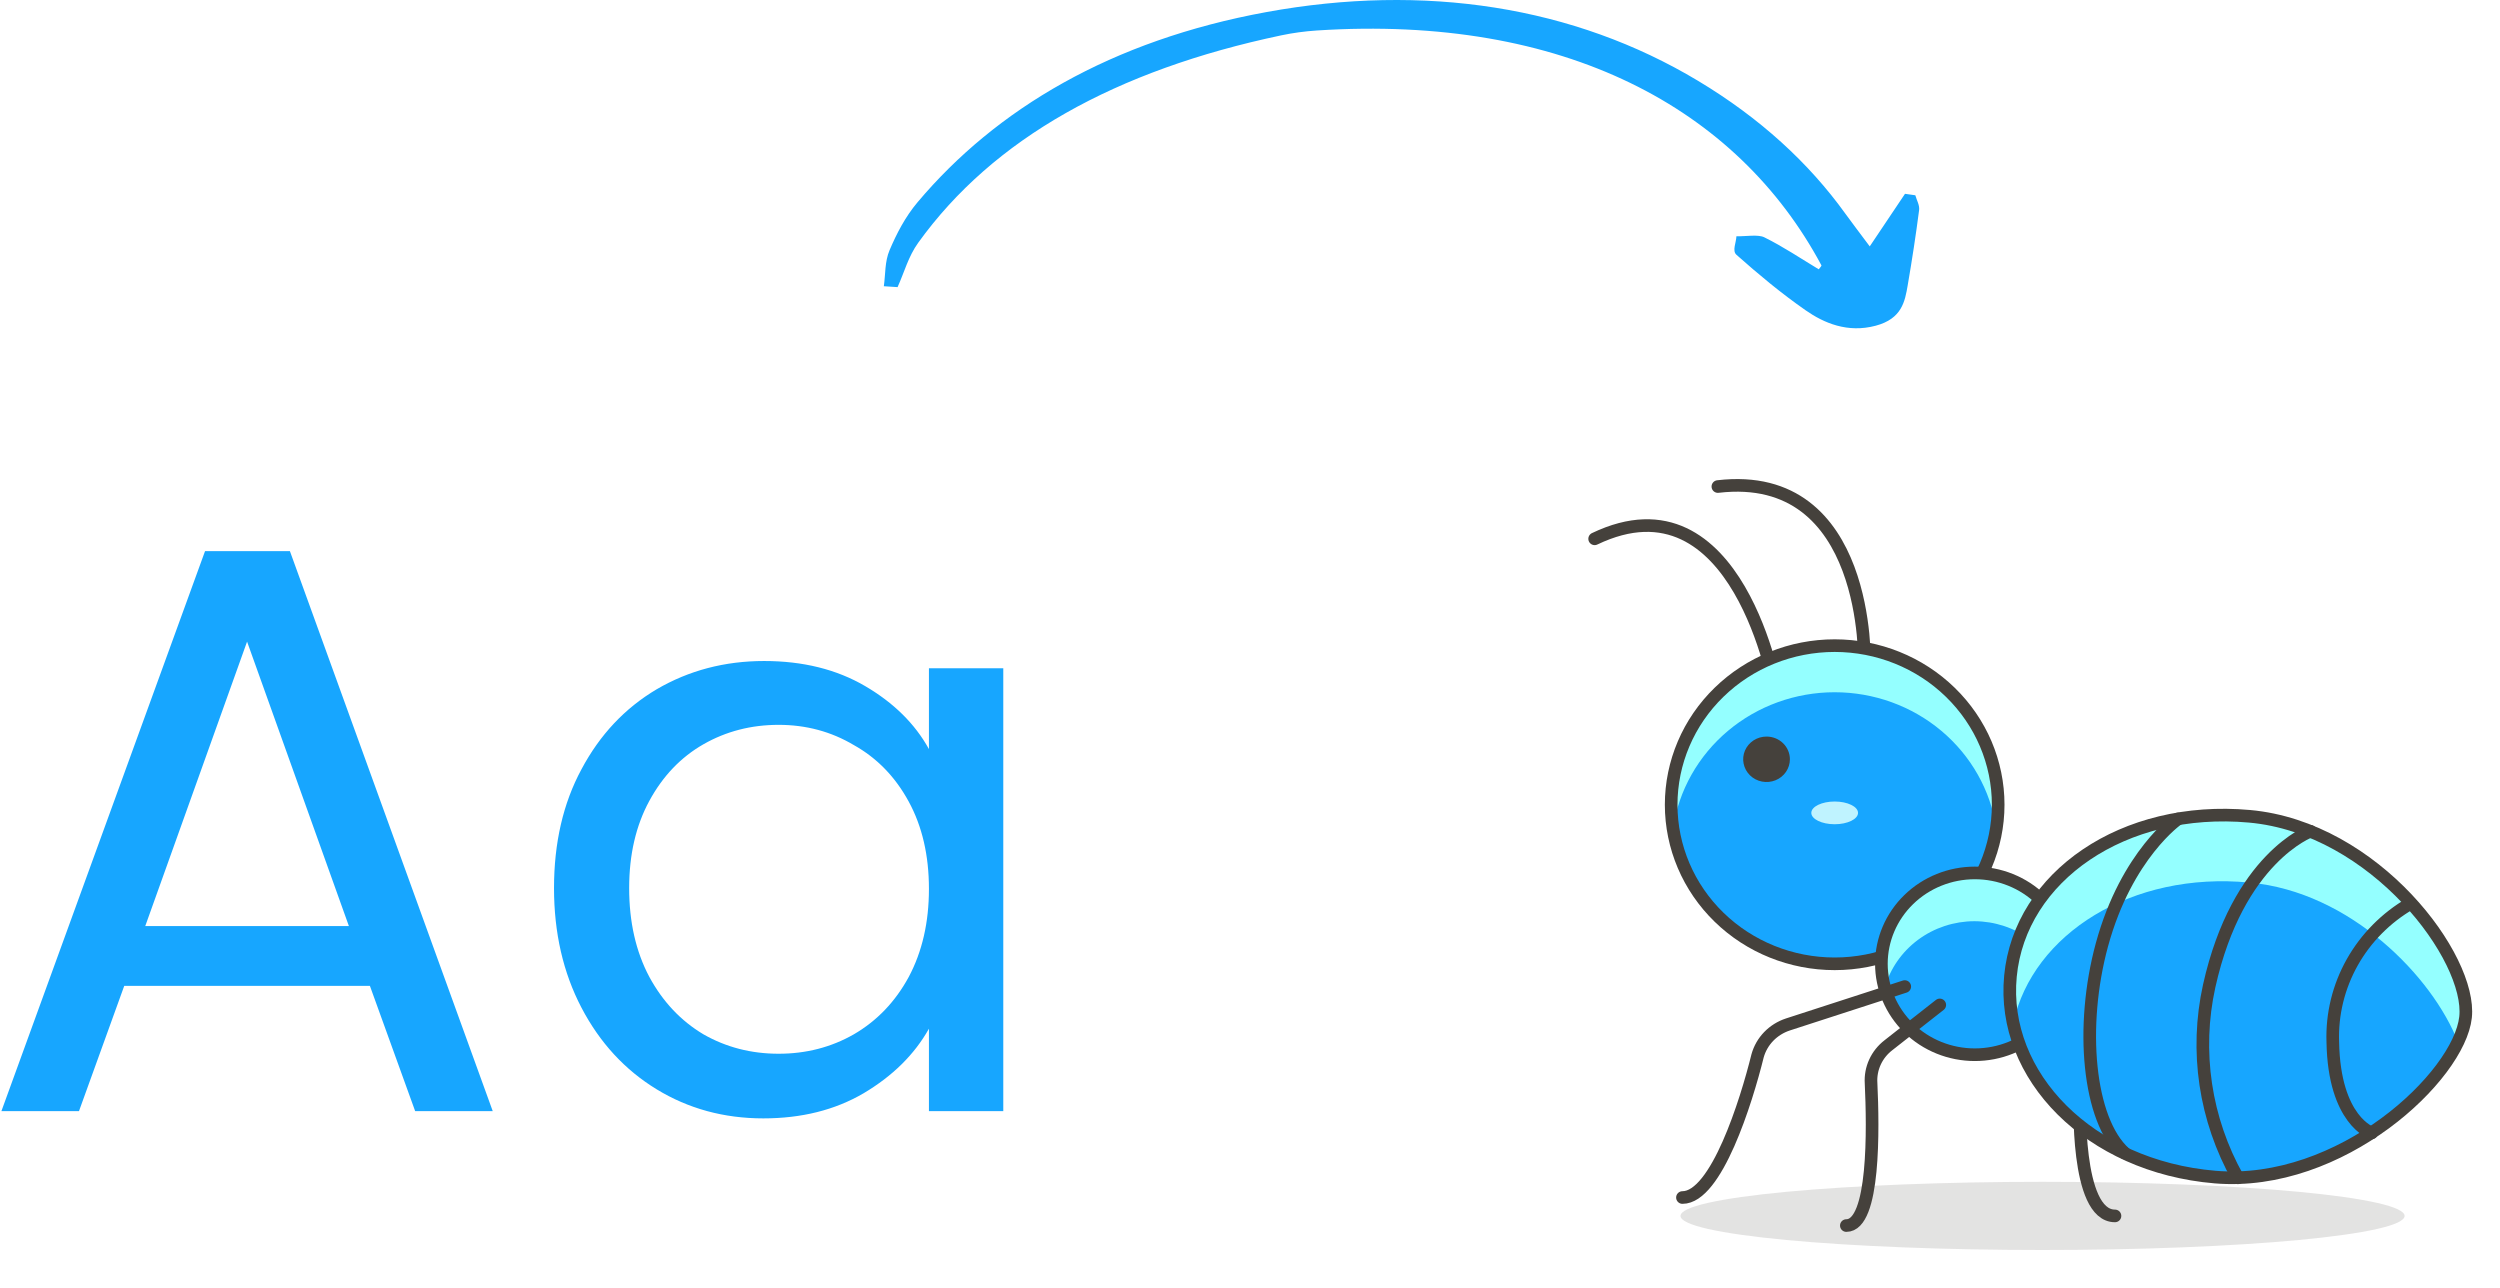
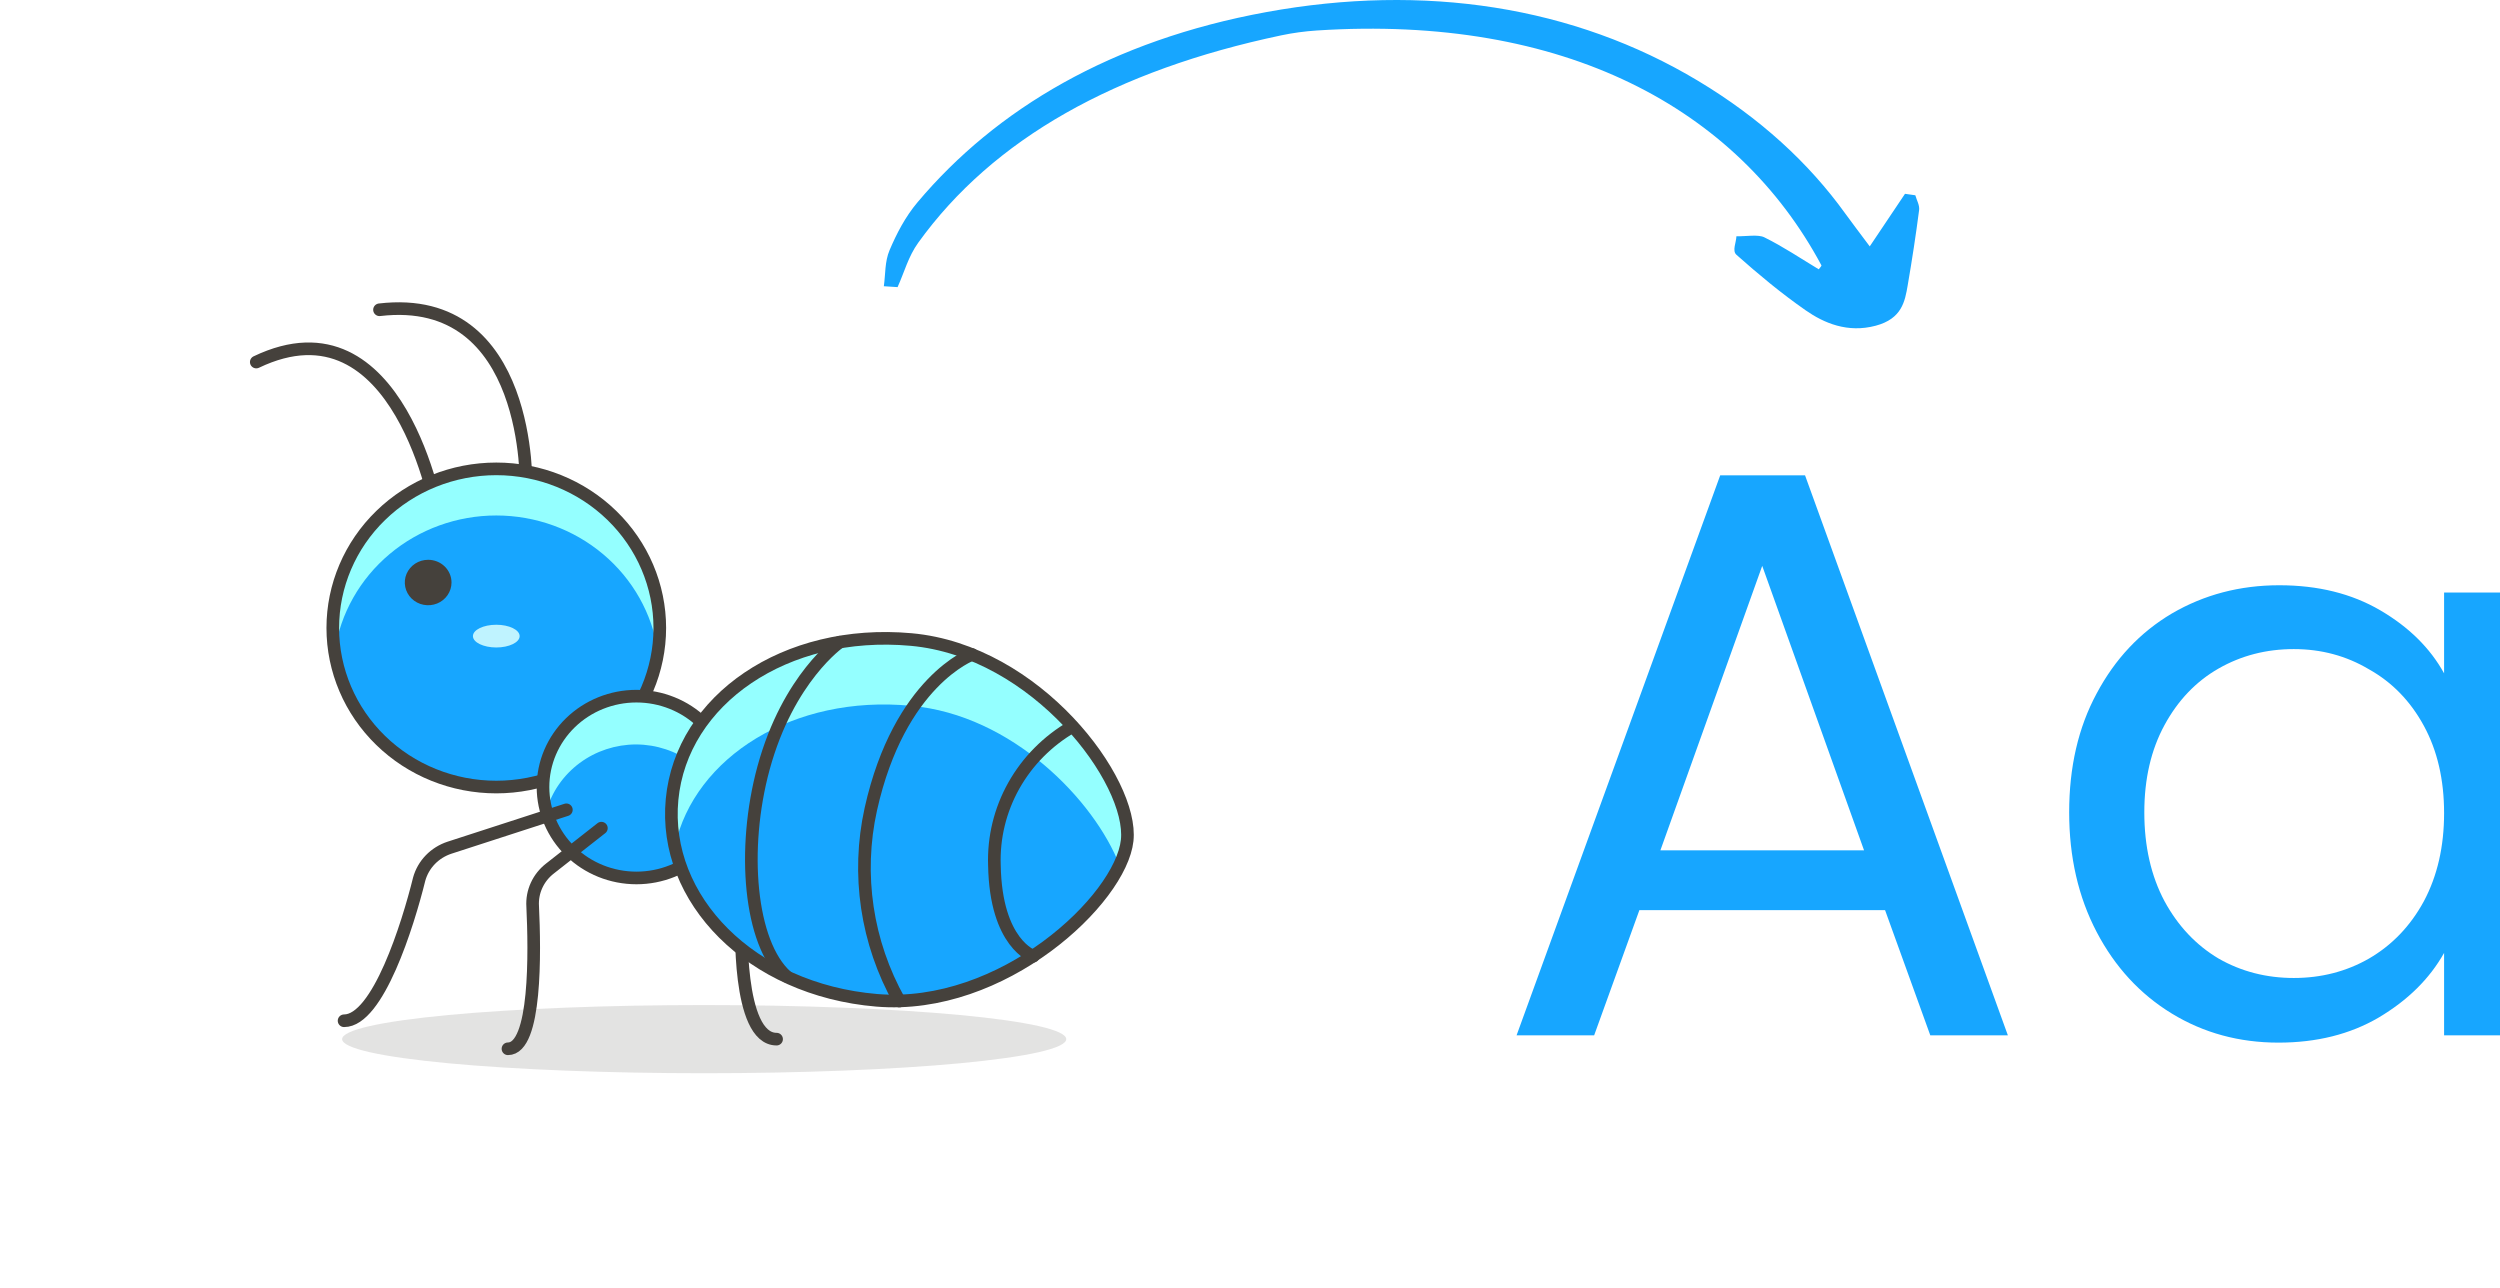
<svg xmlns="http://www.w3.org/2000/svg" width="99" height="51" viewBox="0 0 99 51" fill="none">
-   <path d="M14.648 39.04H4.92L3.128 44H0.056L8.12 21.824H11.48L19.512 44H16.44L14.648 39.04ZM13.816 36.672L9.784 25.408L5.752 36.672H13.816ZM21.939 35.168C21.939 33.376 22.301 31.808 23.026 30.464C23.752 29.099 24.744 28.043 26.003 27.296C27.282 26.549 28.701 26.176 30.259 26.176C31.794 26.176 33.128 26.507 34.258 27.168C35.389 27.829 36.232 28.661 36.786 29.664V26.464H39.73V44H36.786V40.736C36.211 41.76 35.346 42.613 34.194 43.296C33.064 43.957 31.741 44.288 30.227 44.288C28.669 44.288 27.261 43.904 26.003 43.136C24.744 42.368 23.752 41.291 23.026 39.904C22.301 38.517 21.939 36.939 21.939 35.168ZM36.786 35.2C36.786 33.877 36.52 32.725 35.986 31.744C35.453 30.763 34.728 30.016 33.81 29.504C32.914 28.971 31.922 28.704 30.834 28.704C29.747 28.704 28.755 28.96 27.858 29.472C26.962 29.984 26.248 30.731 25.715 31.712C25.181 32.693 24.915 33.845 24.915 35.168C24.915 36.512 25.181 37.685 25.715 38.688C26.248 39.669 26.962 40.427 27.858 40.96C28.755 41.472 29.747 41.728 30.834 41.728C31.922 41.728 32.914 41.472 33.81 40.96C34.728 40.427 35.453 39.669 35.986 38.688C36.52 37.685 36.786 36.523 36.786 35.2Z" fill="#17A6FF" />
-   <path d="M70.34 27.413C70.34 27.413 68.845 18.608 63.148 21.337M73.832 26.317C73.832 26.317 74.079 18.555 68.028 19.267M82.365 43.425C82.365 43.425 82.173 48.15 83.753 48.15" stroke="#45413C" stroke-width="0.5" stroke-linecap="round" stroke-linejoin="round" />
-   <path opacity="0.15" d="M66.548 48.15C66.548 48.327 66.919 48.503 67.639 48.667C68.36 48.83 69.416 48.979 70.747 49.105C72.079 49.23 73.659 49.329 75.399 49.397C77.138 49.465 79.002 49.5 80.885 49.5C82.768 49.5 84.633 49.465 86.372 49.397C88.112 49.329 89.692 49.23 91.023 49.105C92.355 48.979 93.411 48.83 94.132 48.667C94.852 48.503 95.223 48.327 95.223 48.15C95.223 47.973 94.852 47.797 94.132 47.633C93.411 47.47 92.355 47.321 91.023 47.195C89.692 47.07 88.112 46.971 86.372 46.903C84.633 46.835 82.768 46.8 80.885 46.8C79.002 46.8 77.138 46.835 75.399 46.903C73.659 46.971 72.079 47.07 70.747 47.195C69.416 47.321 68.36 47.47 67.639 47.633C66.919 47.797 66.548 47.973 66.548 48.15Z" fill="#45413C" />
-   <path d="M66.178 31.867C66.178 33.538 66.86 35.141 68.075 36.322C69.289 37.504 70.936 38.167 72.653 38.167C74.37 38.167 76.017 37.504 77.231 36.322C78.446 35.141 79.128 33.538 79.128 31.867C79.128 30.197 78.446 28.594 77.231 27.413C76.017 26.231 74.37 25.567 72.653 25.567C70.936 25.567 69.289 26.231 68.075 27.413C66.86 28.594 66.178 30.197 66.178 31.867Z" fill="#17A6FF" />
-   <path d="M72.653 27.413C74.205 27.413 75.706 27.956 76.88 28.943C78.055 29.93 78.825 31.296 79.051 32.79C79.101 32.485 79.127 32.176 79.128 31.867C79.128 30.197 78.446 28.594 77.231 27.413C76.017 26.231 74.37 25.567 72.653 25.567C70.936 25.567 69.289 26.231 68.075 27.413C66.86 28.594 66.178 30.197 66.178 31.867C66.179 32.176 66.205 32.485 66.255 32.79C66.481 31.296 67.251 29.93 68.426 28.943C69.6 27.956 71.101 27.413 72.653 27.413Z" fill="#94FFFF" />
-   <path d="M66.178 31.867C66.178 33.538 66.86 35.141 68.075 36.322C69.289 37.504 70.936 38.167 72.653 38.167C74.37 38.167 76.017 37.504 77.231 36.322C78.446 35.141 79.128 33.538 79.128 31.867C79.128 30.197 78.446 28.594 77.231 27.413C76.017 26.231 74.37 25.567 72.653 25.567C70.936 25.567 69.289 26.231 68.075 27.413C66.86 28.594 66.178 30.197 66.178 31.867Z" stroke="#45413C" stroke-width="0.5" stroke-linecap="round" stroke-linejoin="round" />
-   <path d="M74.503 38.167C74.503 39.122 74.893 40.038 75.587 40.713C76.281 41.388 77.222 41.767 78.203 41.767C79.184 41.767 80.125 41.388 80.819 40.713C81.513 40.038 81.903 39.122 81.903 38.167C81.903 37.213 81.513 36.297 80.819 35.622C80.125 34.947 79.184 34.568 78.203 34.568C77.222 34.568 76.281 34.947 75.587 35.622C74.893 36.297 74.503 37.213 74.503 38.167Z" fill="#17A6FF" />
-   <path d="M78.188 36.48C78.994 36.483 79.777 36.743 80.417 37.219C81.057 37.696 81.52 38.364 81.733 39.12C81.831 38.811 81.883 38.49 81.888 38.167C81.888 37.213 81.498 36.297 80.804 35.622C80.11 34.947 79.169 34.568 78.188 34.568C77.206 34.568 76.265 34.947 75.571 35.622C74.877 36.297 74.487 37.213 74.487 38.167C74.494 38.49 74.543 38.81 74.634 39.12C74.848 38.362 75.312 37.694 75.953 37.217C76.595 36.74 77.38 36.481 78.188 36.48Z" fill="#94FFFF" />
-   <path d="M74.503 38.167C74.503 39.122 74.893 40.038 75.587 40.713C76.281 41.388 77.222 41.767 78.203 41.767C79.184 41.767 80.125 41.388 80.819 40.713C81.513 40.038 81.903 39.122 81.903 38.167C81.903 37.213 81.513 36.297 80.819 35.622C80.125 34.947 79.184 34.568 78.203 34.568C77.222 34.568 76.281 34.947 75.587 35.622C74.893 36.297 74.503 37.213 74.503 38.167Z" stroke="#45413C" stroke-width="0.5" stroke-linecap="round" stroke-linejoin="round" />
-   <path d="M89.079 32.325C94.059 32.775 97.89 37.935 97.636 40.282C97.381 42.63 92.695 47.032 87.715 46.612C82.735 46.193 79.236 42.6 79.614 38.655C79.991 34.71 84.1 31.875 89.079 32.325Z" fill="#17A6FF" />
-   <path d="M89.079 34.95C93.08 35.31 96.341 38.7 97.335 41.265C97.487 40.955 97.588 40.623 97.635 40.282C97.89 37.935 94.051 32.782 89.079 32.325C84.107 31.867 79.991 34.71 79.613 38.655C79.557 39.272 79.596 39.894 79.729 40.5C80.5 36.983 84.423 34.5 89.079 34.95Z" fill="#94FFFF" />
-   <path d="M75.428 39.068L70.803 40.568C70.513 40.663 70.251 40.826 70.041 41.043C69.831 41.26 69.68 41.525 69.6 41.812C69.153 43.62 67.966 47.422 66.625 47.422M76.815 39.795L74.78 41.392C74.55 41.57 74.367 41.799 74.248 42.06C74.128 42.322 74.076 42.607 74.094 42.892C74.179 44.685 74.241 48.532 73.115 48.532M89.079 32.325C94.059 32.775 97.89 37.935 97.636 40.282C97.381 42.63 92.695 47.032 87.715 46.612C82.735 46.193 79.236 42.6 79.614 38.655C79.991 34.71 84.1 31.875 89.079 32.325Z" stroke="#45413C" stroke-width="0.5" stroke-linecap="round" stroke-linejoin="round" />
-   <path d="M70.88 30.067C70.88 30.245 70.826 30.419 70.724 30.567C70.623 30.715 70.478 30.831 70.309 30.899C70.14 30.967 69.954 30.985 69.775 30.95C69.595 30.916 69.43 30.83 69.301 30.704C69.172 30.578 69.084 30.418 69.048 30.243C69.012 30.069 69.03 29.887 69.1 29.723C69.171 29.559 69.289 29.418 69.441 29.319C69.593 29.22 69.772 29.168 69.955 29.168C70.2 29.168 70.436 29.262 70.609 29.431C70.783 29.6 70.88 29.829 70.88 30.067Z" fill="#45413C" />
-   <path d="M71.728 32.19C71.728 32.438 72.144 32.64 72.653 32.64C73.162 32.64 73.578 32.438 73.578 32.19C73.578 31.942 73.162 31.74 72.653 31.74C72.144 31.74 71.728 31.942 71.728 32.19Z" fill="#BFF3FF" />
-   <path d="M86.251 32.43C86.251 32.43 84.216 33.825 83.237 37.41C82.358 40.635 82.689 44.355 84.138 45.66M88.617 46.642C87.316 44.324 86.914 41.628 87.484 39.045C88.617 33.96 91.492 32.917 91.492 32.917M93.92 44.865C93.92 44.865 92.433 44.385 92.379 41.265C92.34 40.165 92.606 39.075 93.148 38.109C93.691 37.144 94.49 36.337 95.462 35.775" stroke="#45413C" stroke-width="0.5" stroke-linecap="round" stroke-linejoin="round" />
  <path d="M35 11.335C35.068 10.856 35.034 10.359 35.228 9.905C35.506 9.252 35.844 8.592 36.34 8.003C39.454 4.31 44.02 1.598 50.151 0.478C56.407 -0.666 62.318 0.244 67.245 3.202C69.712 4.683 71.632 6.457 73.069 8.451C73.329 8.811 73.602 9.168 74.042 9.757C74.595 8.933 75.016 8.304 75.438 7.675C75.574 7.694 75.71 7.714 75.847 7.733C75.901 7.928 76.021 8.126 75.997 8.317C75.868 9.312 75.716 10.305 75.545 11.297C75.436 11.935 75.316 12.621 74.279 12.898C73.165 13.196 72.229 12.793 71.509 12.292C70.519 11.603 69.622 10.852 68.763 10.089C68.586 9.932 68.754 9.605 68.762 9.357C69.137 9.364 69.62 9.276 69.865 9.397C70.628 9.774 71.301 10.231 72.023 10.665C72.077 10.585 72.143 10.534 72.126 10.503C68.793 4.277 61.924 0.571 52.152 1.207C51.676 1.238 51.196 1.303 50.741 1.399C44.176 2.783 39.328 5.49 36.361 9.613C35.967 10.16 35.811 10.783 35.544 11.37C35.363 11.358 35.181 11.346 35 11.335Z" fill="#17A6FF" />
+   <g id="ant" transform="translate(-53,-7)">
+     <path d="M70.34 27.413C70.34 27.413 68.845 18.608 63.148 21.337M73.832 26.317C73.832 26.317 74.079 18.555 68.028 19.267M82.365 43.425C82.365 43.425 82.173 48.15 83.753 48.15" stroke="#45413C" stroke-width="0.5" stroke-linecap="round" stroke-linejoin="round" />
+     <path opacity="0.15" d="M66.548 48.15C66.548 48.327 66.919 48.503 67.639 48.667C68.36 48.83 69.416 48.979 70.747 49.105C72.079 49.23 73.659 49.329 75.399 49.397C77.138 49.465 79.002 49.5 80.885 49.5C82.768 49.5 84.633 49.465 86.372 49.397C88.112 49.329 89.692 49.23 91.023 49.105C92.355 48.979 93.411 48.83 94.132 48.667C94.852 48.503 95.223 48.327 95.223 48.15C95.223 47.973 94.852 47.797 94.132 47.633C93.411 47.47 92.355 47.321 91.023 47.195C89.692 47.07 88.112 46.971 86.372 46.903C84.633 46.835 82.768 46.8 80.885 46.8C79.002 46.8 77.138 46.835 75.399 46.903C73.659 46.971 72.079 47.07 70.747 47.195C69.416 47.321 68.36 47.47 67.639 47.633C66.919 47.797 66.548 47.973 66.548 48.15Z" fill="#45413C" />
+     <path d="M66.178 31.867C66.178 33.538 66.86 35.141 68.075 36.322C69.289 37.504 70.936 38.167 72.653 38.167C74.37 38.167 76.017 37.504 77.231 36.322C78.446 35.141 79.128 33.538 79.128 31.867C79.128 30.197 78.446 28.594 77.231 27.413C76.017 26.231 74.37 25.567 72.653 25.567C70.936 25.567 69.289 26.231 68.075 27.413C66.86 28.594 66.178 30.197 66.178 31.867Z" fill="#17A6FF" />
+     <path d="M72.653 27.413C74.205 27.413 75.706 27.956 76.88 28.943C78.055 29.93 78.825 31.296 79.051 32.79C79.101 32.485 79.127 32.176 79.128 31.867C79.128 30.197 78.446 28.594 77.231 27.413C76.017 26.231 74.37 25.567 72.653 25.567C70.936 25.567 69.289 26.231 68.075 27.413C66.86 28.594 66.178 30.197 66.178 31.867C66.179 32.176 66.205 32.485 66.255 32.79C66.481 31.296 67.251 29.93 68.426 28.943C69.6 27.956 71.101 27.413 72.653 27.413Z" fill="#94FFFF" />
+     <path d="M66.178 31.867C66.178 33.538 66.86 35.141 68.075 36.322C69.289 37.504 70.936 38.167 72.653 38.167C74.37 38.167 76.017 37.504 77.231 36.322C78.446 35.141 79.128 33.538 79.128 31.867C79.128 30.197 78.446 28.594 77.231 27.413C76.017 26.231 74.37 25.567 72.653 25.567C70.936 25.567 69.289 26.231 68.075 27.413C66.86 28.594 66.178 30.197 66.178 31.867Z" stroke="#45413C" stroke-width="0.5" stroke-linecap="round" stroke-linejoin="round" />
+     <path d="M74.503 38.167C74.503 39.122 74.893 40.038 75.587 40.713C76.281 41.388 77.222 41.767 78.203 41.767C79.184 41.767 80.125 41.388 80.819 40.713C81.513 40.038 81.903 39.122 81.903 38.167C81.903 37.213 81.513 36.297 80.819 35.622C80.125 34.947 79.184 34.568 78.203 34.568C77.222 34.568 76.281 34.947 75.587 35.622C74.893 36.297 74.503 37.213 74.503 38.167Z" fill="#17A6FF" />
+     <path d="M78.188 36.48C78.994 36.483 79.777 36.743 80.417 37.219C81.057 37.696 81.52 38.364 81.733 39.12C81.831 38.811 81.883 38.49 81.888 38.167C81.888 37.213 81.498 36.297 80.804 35.622C80.11 34.947 79.169 34.568 78.188 34.568C77.206 34.568 76.265 34.947 75.571 35.622C74.877 36.297 74.487 37.213 74.487 38.167C74.494 38.49 74.543 38.81 74.634 39.12C74.848 38.362 75.312 37.694 75.953 37.217C76.595 36.74 77.38 36.481 78.188 36.48Z" fill="#94FFFF" />
+     <path d="M74.503 38.167C74.503 39.122 74.893 40.038 75.587 40.713C76.281 41.388 77.222 41.767 78.203 41.767C79.184 41.767 80.125 41.388 80.819 40.713C81.513 40.038 81.903 39.122 81.903 38.167C81.903 37.213 81.513 36.297 80.819 35.622C80.125 34.947 79.184 34.568 78.203 34.568C77.222 34.568 76.281 34.947 75.587 35.622C74.893 36.297 74.503 37.213 74.503 38.167Z" stroke="#45413C" stroke-width="0.5" stroke-linecap="round" stroke-linejoin="round" />
+     <path d="M89.079 32.325C94.059 32.775 97.89 37.935 97.636 40.282C97.381 42.63 92.695 47.032 87.715 46.612C82.735 46.193 79.236 42.6 79.614 38.655C79.991 34.71 84.1 31.875 89.079 32.325Z" fill="#17A6FF" />
+     <path d="M89.079 34.95C93.08 35.31 96.341 38.7 97.335 41.265C97.487 40.955 97.588 40.623 97.635 40.282C97.89 37.935 94.051 32.782 89.079 32.325C84.107 31.867 79.991 34.71 79.613 38.655C79.557 39.272 79.596 39.894 79.729 40.5C80.5 36.983 84.423 34.5 89.079 34.95Z" fill="#94FFFF" />
+     <path d="M75.428 39.068L70.803 40.568C70.513 40.663 70.251 40.826 70.041 41.043C69.831 41.26 69.68 41.525 69.6 41.812C69.153 43.62 67.966 47.422 66.625 47.422M76.815 39.795L74.78 41.392C74.55 41.57 74.367 41.799 74.248 42.06C74.128 42.322 74.076 42.607 74.094 42.892C74.179 44.685 74.241 48.532 73.115 48.532M89.079 32.325C94.059 32.775 97.89 37.935 97.636 40.282C97.381 42.63 92.695 47.032 87.715 46.612C82.735 46.193 79.236 42.6 79.614 38.655C79.991 34.71 84.1 31.875 89.079 32.325Z" stroke="#45413C" stroke-width="0.5" stroke-linecap="round" stroke-linejoin="round" />
+     <path d="M70.88 30.067C70.88 30.245 70.826 30.419 70.724 30.567C70.623 30.715 70.478 30.831 70.309 30.899C70.14 30.967 69.954 30.985 69.775 30.95C69.595 30.916 69.43 30.83 69.301 30.704C69.172 30.578 69.084 30.418 69.048 30.243C69.012 30.069 69.03 29.887 69.1 29.723C69.171 29.559 69.289 29.418 69.441 29.319C69.593 29.22 69.772 29.168 69.955 29.168C70.2 29.168 70.436 29.262 70.609 29.431C70.783 29.6 70.88 29.829 70.88 30.067Z" fill="#45413C" />
+     <path d="M71.728 32.19C71.728 32.438 72.144 32.64 72.653 32.64C73.162 32.64 73.578 32.438 73.578 32.19C73.578 31.942 73.162 31.74 72.653 31.74C72.144 31.74 71.728 31.942 71.728 32.19Z" fill="#BFF3FF" />
+     <path d="M86.251 32.43C86.251 32.43 84.216 33.825 83.237 37.41C82.358 40.635 82.689 44.355 84.138 45.66M88.617 46.642C87.316 44.324 86.914 41.628 87.484 39.045C88.617 33.96 91.492 32.917 91.492 32.917M93.92 44.865C93.92 44.865 92.433 44.385 92.379 41.265C92.34 40.165 92.606 39.075 93.148 38.109C93.691 37.144 94.49 36.337 95.462 35.775" stroke="#45413C" stroke-width="0.5" stroke-linecap="round" stroke-linejoin="round" />
+   </g>
+   <g id="text" transform="translate(60,-3)">
+     <path d="M14.648 39.04H4.92L3.128 44H0.056L8.12 21.824H11.48L19.512 44H16.44L14.648 39.04ZM13.816 36.672L9.784 25.408L5.752 36.672H13.816ZM21.939 35.168C21.939 33.376 22.301 31.808 23.026 30.464C23.752 29.099 24.744 28.043 26.003 27.296C27.282 26.549 28.701 26.176 30.259 26.176C31.794 26.176 33.128 26.507 34.258 27.168C35.389 27.829 36.232 28.661 36.786 29.664V26.464H39.73V44H36.786V40.736C36.211 41.76 35.346 42.613 34.194 43.296C33.064 43.957 31.741 44.288 30.227 44.288C28.669 44.288 27.261 43.904 26.003 43.136C24.744 42.368 23.752 41.291 23.026 39.904C22.301 38.517 21.939 36.939 21.939 35.168ZM36.786 35.2C36.786 33.877 36.52 32.725 35.986 31.744C35.453 30.763 34.728 30.016 33.81 29.504C32.914 28.971 31.922 28.704 30.834 28.704C29.747 28.704 28.755 28.96 27.858 29.472C26.962 29.984 26.248 30.731 25.715 31.712C25.181 32.693 24.915 33.845 24.915 35.168C24.915 36.512 25.181 37.685 25.715 38.688C26.248 39.669 26.962 40.427 27.858 40.96C28.755 41.472 29.747 41.728 30.834 41.728C31.922 41.728 32.914 41.472 33.81 40.96C34.728 40.427 35.453 39.669 35.986 38.688C36.52 37.685 36.786 36.523 36.786 35.2Z" fill="#17A6FF" />
+   </g>
</svg>
